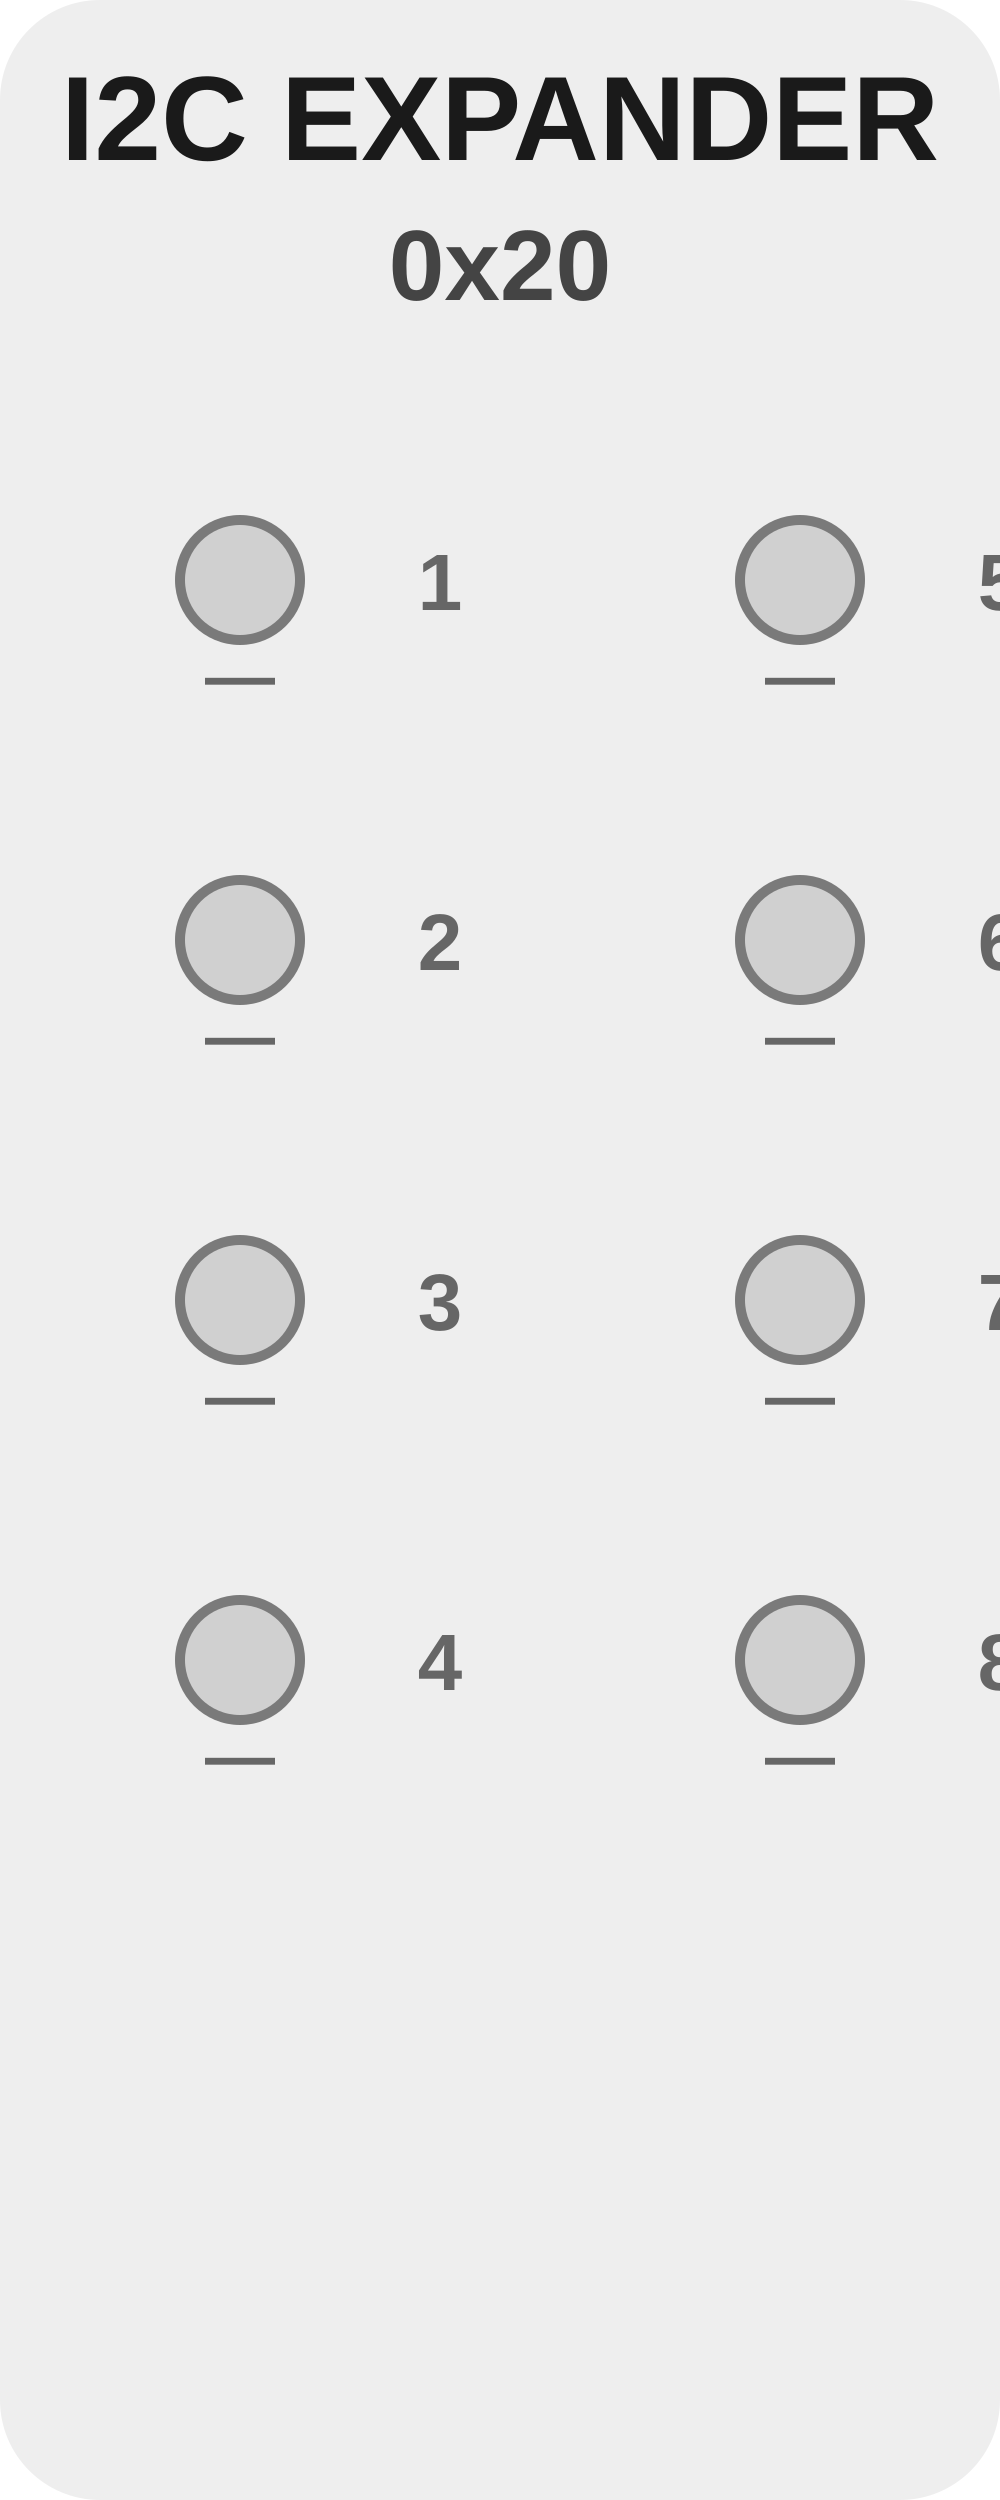
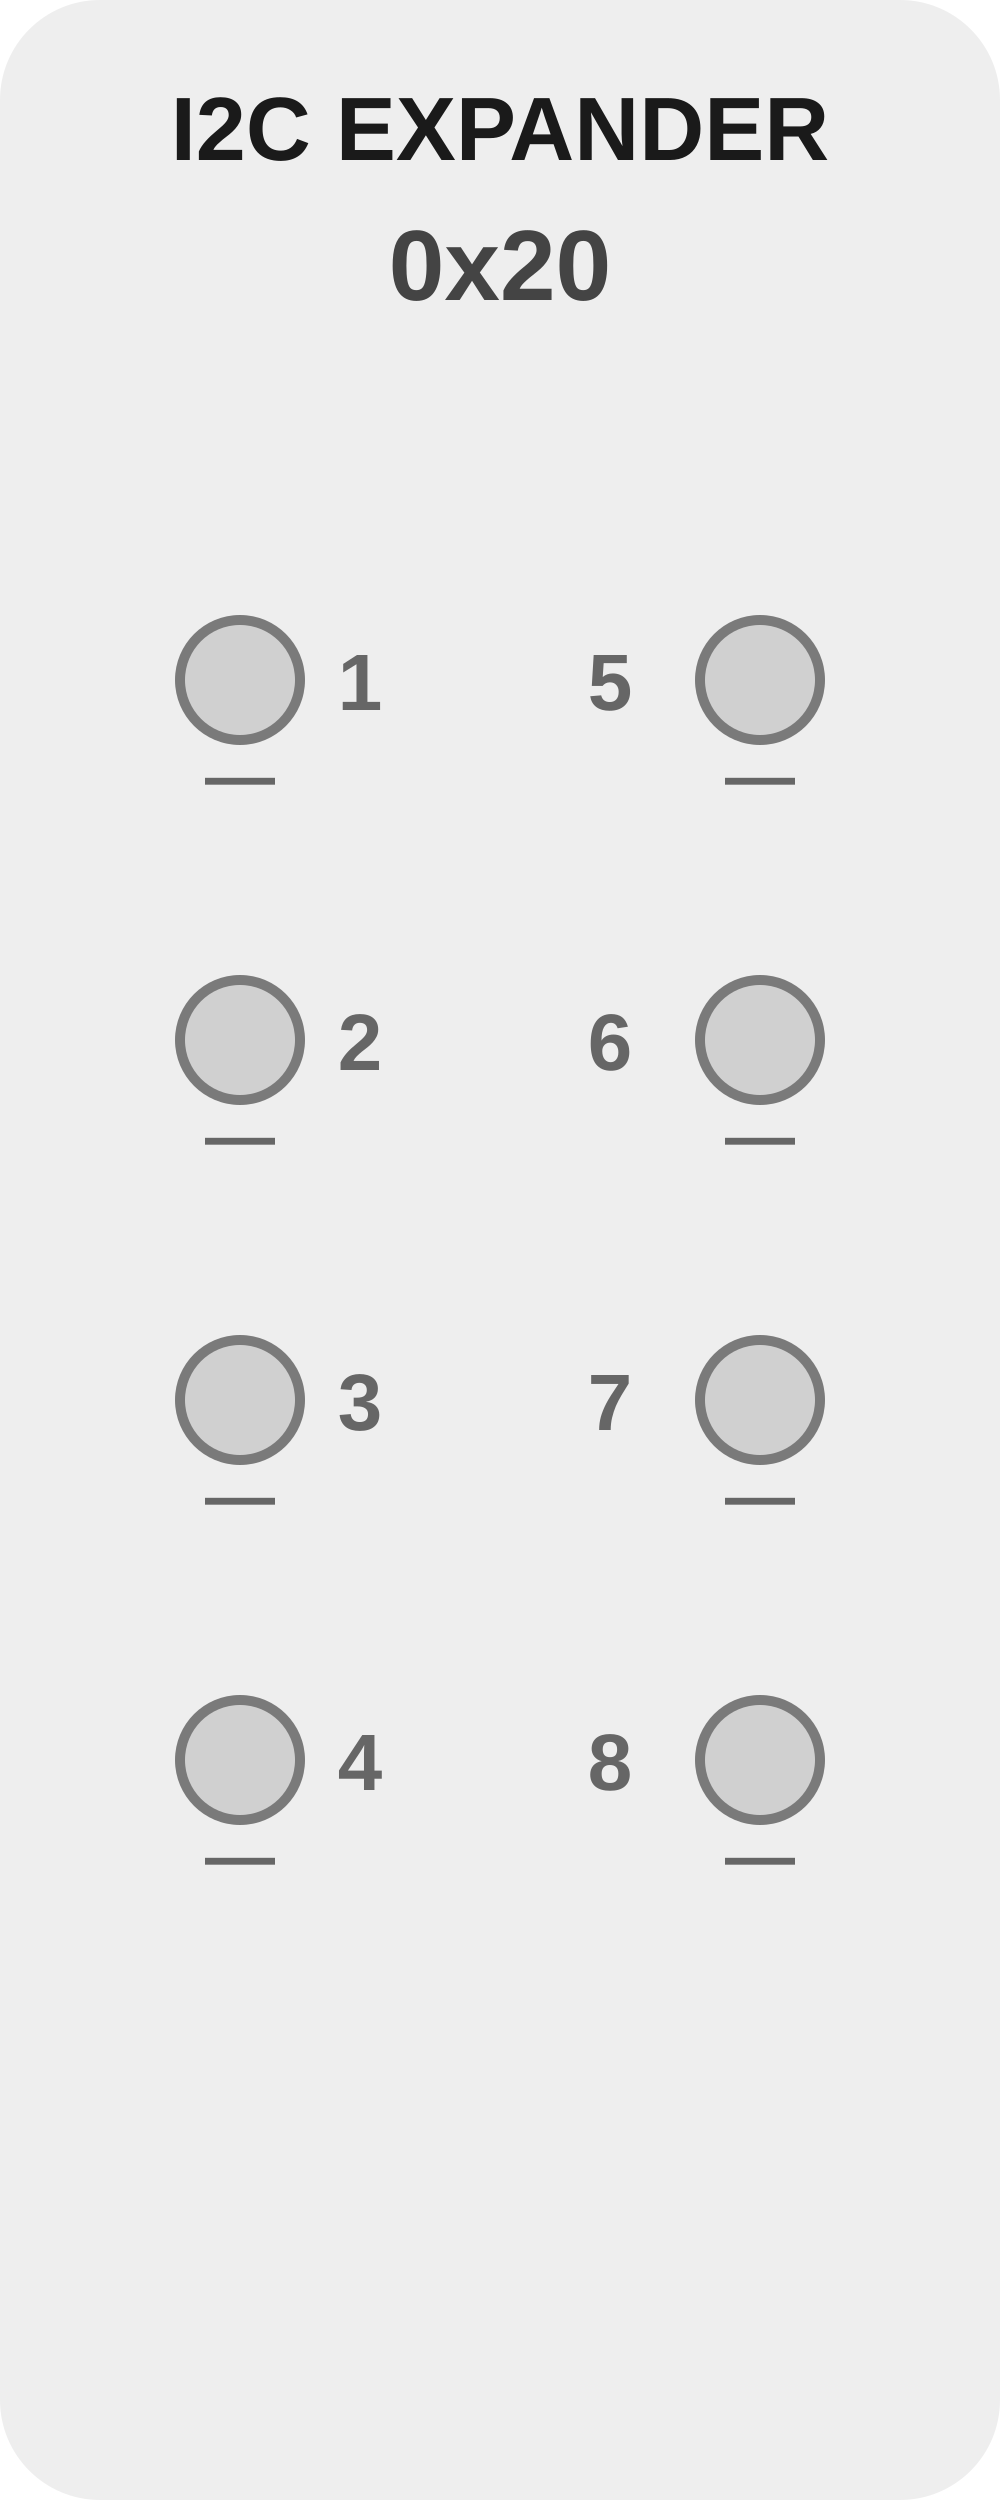
<svg xmlns="http://www.w3.org/2000/svg" width="100" height="250" viewBox="0 0 100 250" aria-label="I2C Expander">
  <defs>
    <style>
      .card { fill:#eeeeee; stroke:none; }
-       .title { font-family:Arial,Helvetica,sans-serif; font-size:12px; font-weight:700; fill:#1a1a1a; }
-       .label { font-family:Arial,Helvetica,sans-serif; font-size:8px; font-weight:700; fill:#2a2a2a; }
+       .title { font-family:Arial,Helvetica,sans-serif; font-size:9px; font-weight:700; fill:#1a1a1a; }
+       .label { font-family:Arial,Helvetica,sans-serif; font-size:7px; font-weight:600; fill:#2a2a2a; }
      .addr { font-family:Arial,Helvetica,sans-serif; font-size:10px; font-weight:700; fill:#444; }
      .ledOuter { fill:#e7e7e7; stroke:#9c9c9c; stroke-width:1.5; }
      .ledPwr { fill:#39d353; stroke:#222; stroke-width:1.5; }
      .ledNet { fill:#2f81f7; stroke:#222; stroke-width:1.5; }
-       .ch-label { font-family:Arial,Helvetica,sans-serif; font-size:8px; font-weight:600; fill:#666; text-anchor:middle; }
+       .ch-label { font-family:Arial,Helvetica,sans-serif; font-size:8px; font-weight:700; fill:#666; text-anchor:middle; }
      .ch-addr { font-family:Arial,Helvetica,sans-serif; font-size:7px; font-weight:600; fill:#666; text-anchor:middle; }
      .chan-dot { fill:#d0d0d0; stroke:#7a7a7a; stroke-width:1; cursor:pointer; }
      .chan-dot:hover { fill:#b0b0b0; }
    </style>
  </defs>
  <rect class="card" x="0" y="0" width="100" height="250" rx="10" />
  <text class="title" x="50" y="16" text-anchor="middle">I2C EXPANDER</text>
  <text class="addr" id="i2c_addr_text" x="50" y="30" text-anchor="middle">0x20</text>
-   <g transform="translate(12,48)">
+   <g transform="translate(12,58)">
    <g>
      <circle class="chan-dot" id="ch01" cx="12" cy="10" r="6" />
-       <text class="ch-label" x="32" y="13">1</text>
+       <text class="ch-label" x="24" y="13">1</text>
      <text class="ch-addr" id="ch01_addr" x="12" y="22">—</text>
      <circle class="chan-dot" id="ch02" cx="12" cy="46" r="6" />
-       <text class="ch-label" x="32" y="49">2</text>
+       <text class="ch-label" x="24" y="49">2</text>
      <text class="ch-addr" id="ch02_addr" x="12" y="58">—</text>
      <circle class="chan-dot" id="ch03" cx="12" cy="82" r="6" />
-       <text class="ch-label" x="32" y="85">3</text>
+       <text class="ch-label" x="24" y="85">3</text>
      <text class="ch-addr" id="ch03_addr" x="12" y="94">—</text>
      <circle class="chan-dot" id="ch04" cx="12" cy="118" r="6" />
-       <text class="ch-label" x="32" y="121">4</text>
+       <text class="ch-label" x="24" y="121">4</text>
      <text class="ch-addr" id="ch04_addr" x="12" y="130">—</text>
    </g>
-     <g transform="translate(56,0)">
+     <g transform="translate(52,0)">
+       <text class="ch-label" x="-3" y="13" text-anchor="end">5</text>
      <circle class="chan-dot" id="ch05" cx="12" cy="10" r="6" />
-       <text class="ch-label" x="32" y="13">5</text>
      <text class="ch-addr" id="ch05_addr" x="12" y="22">—</text>
+       <text class="ch-label" x="-3" y="49" text-anchor="end">6</text>
      <circle class="chan-dot" id="ch06" cx="12" cy="46" r="6" />
-       <text class="ch-label" x="32" y="49">6</text>
      <text class="ch-addr" id="ch06_addr" x="12" y="58">—</text>
+       <text class="ch-label" x="-3" y="85" text-anchor="end">7</text>
      <circle class="chan-dot" id="ch07" cx="12" cy="82" r="6" />
-       <text class="ch-label" x="32" y="85">7</text>
      <text class="ch-addr" id="ch07_addr" x="12" y="94">—</text>
+       <text class="ch-label" x="-3" y="121" text-anchor="end">8</text>
      <circle class="chan-dot" id="ch08" cx="12" cy="118" r="6" />
-       <text class="ch-label" x="32" y="121">8</text>
      <text class="ch-addr" id="ch08_addr" x="12" y="130">—</text>
    </g>
  </g>
</svg>
